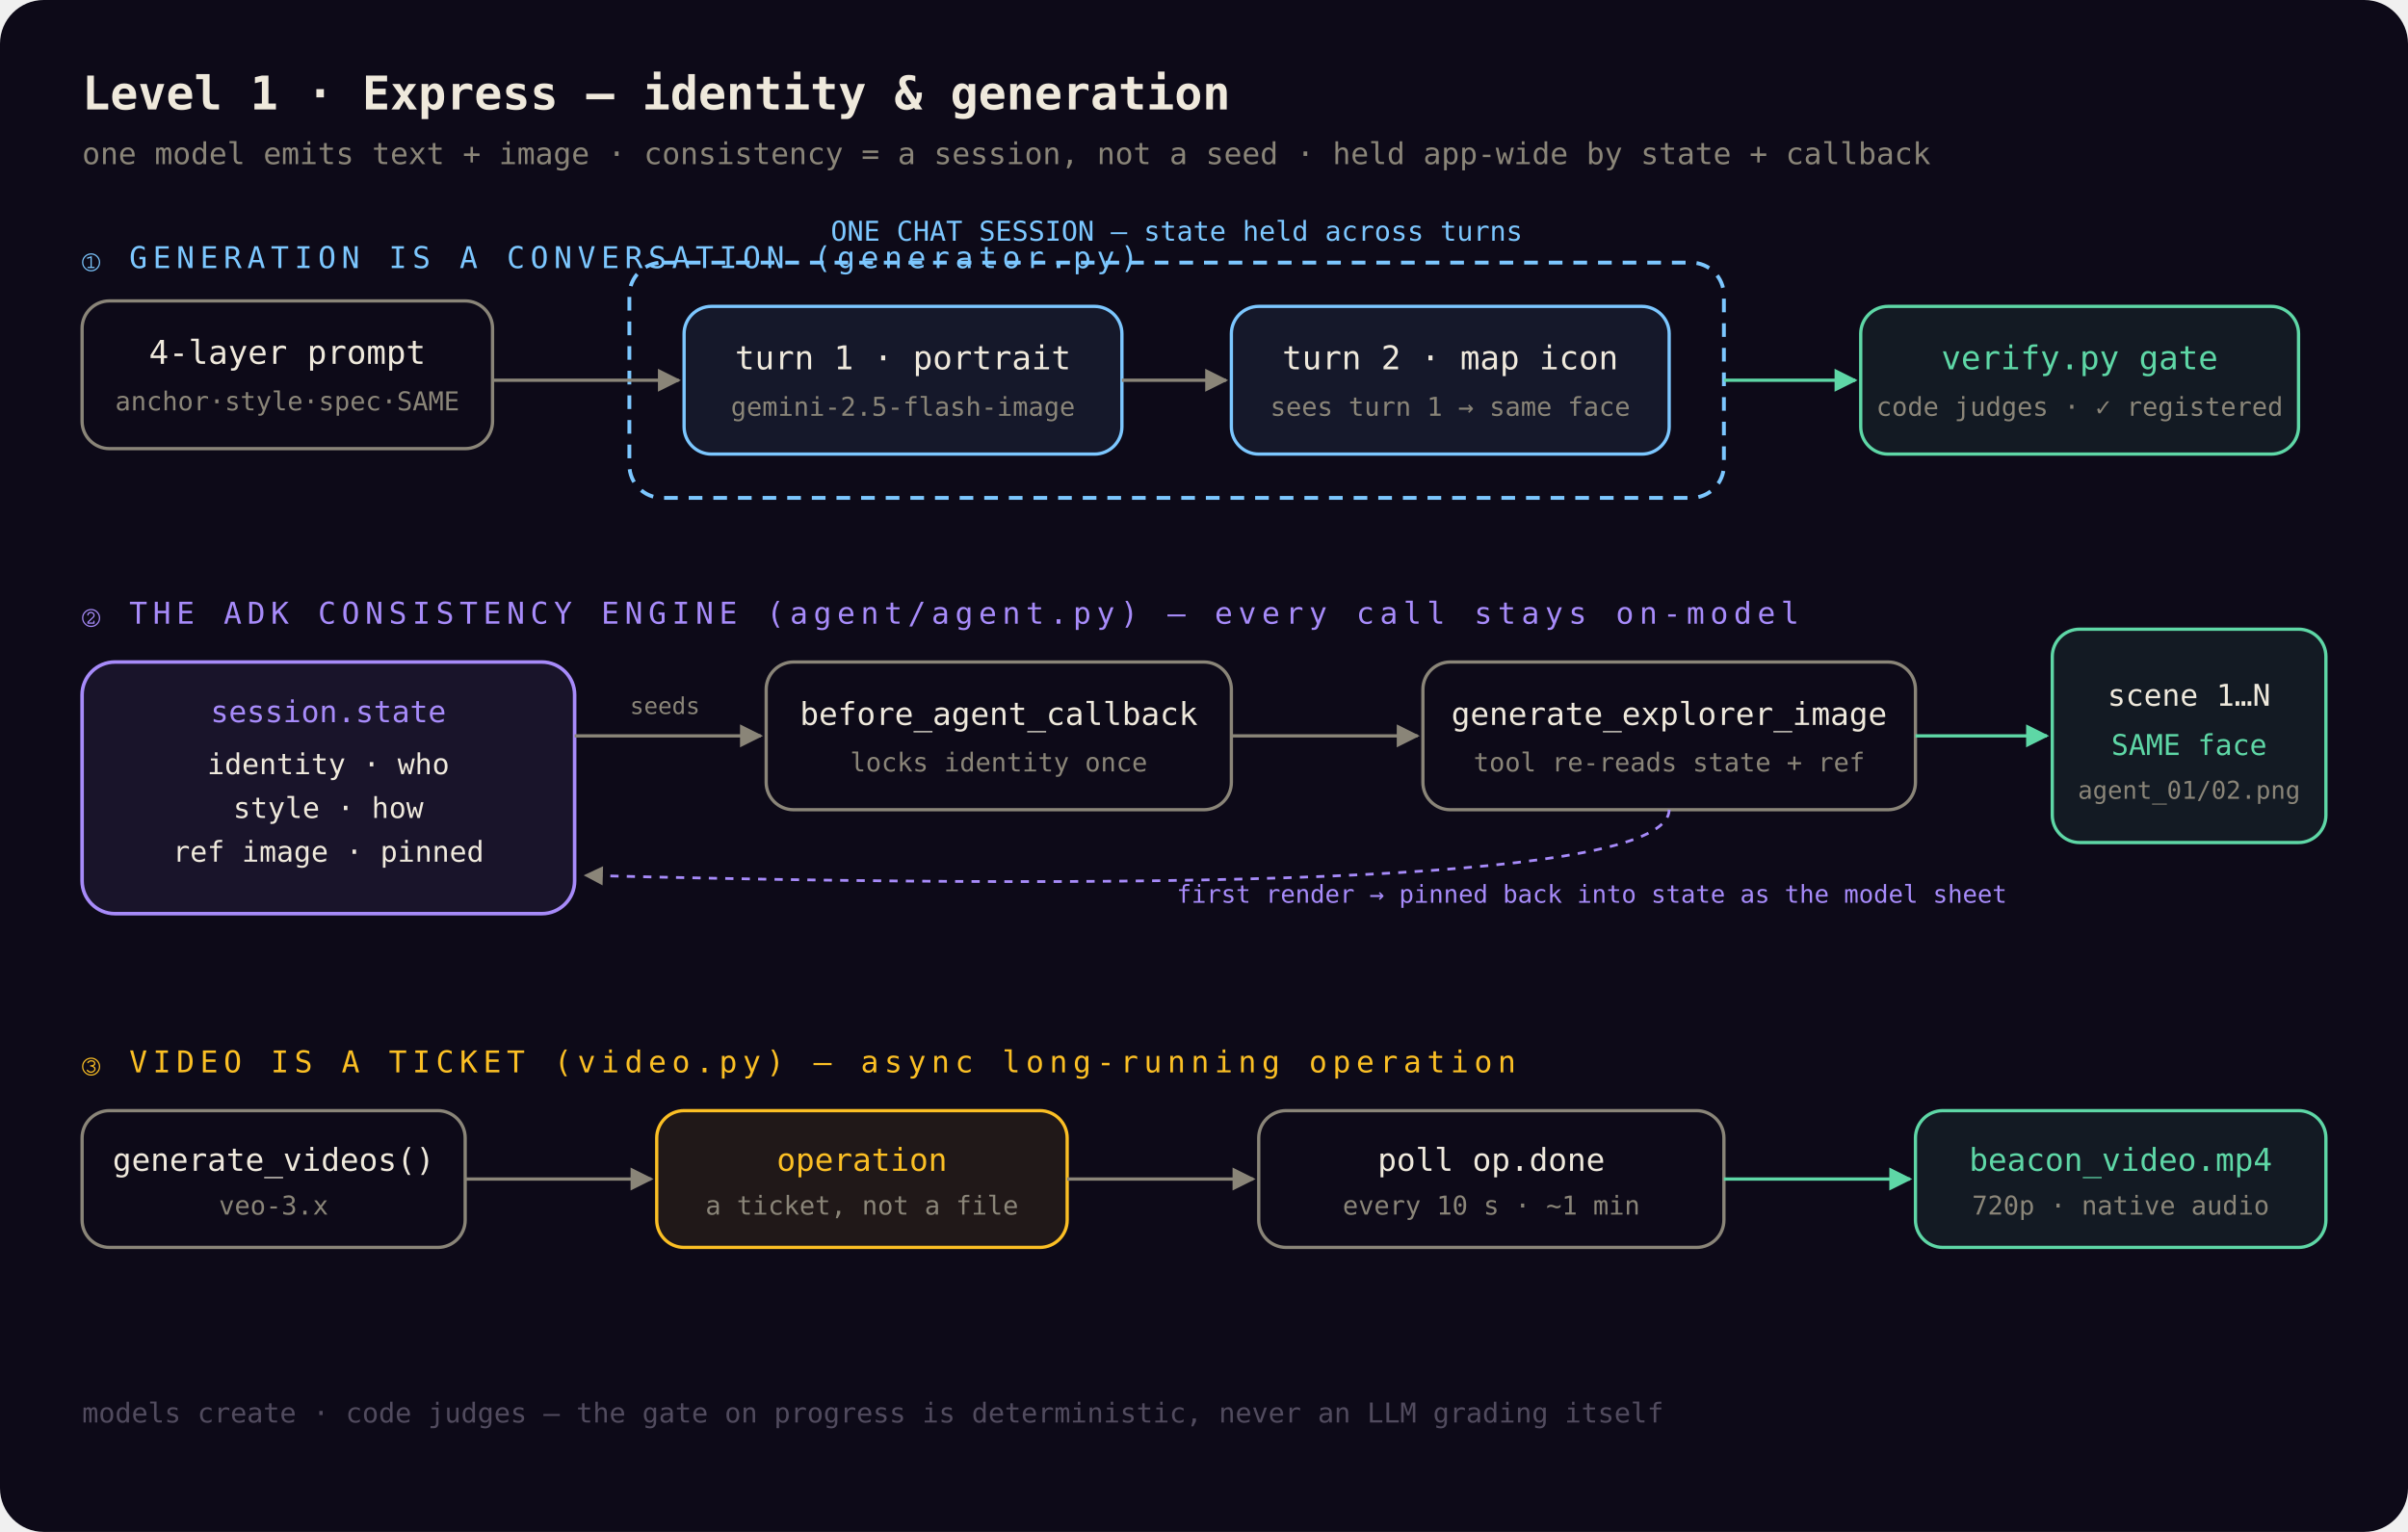
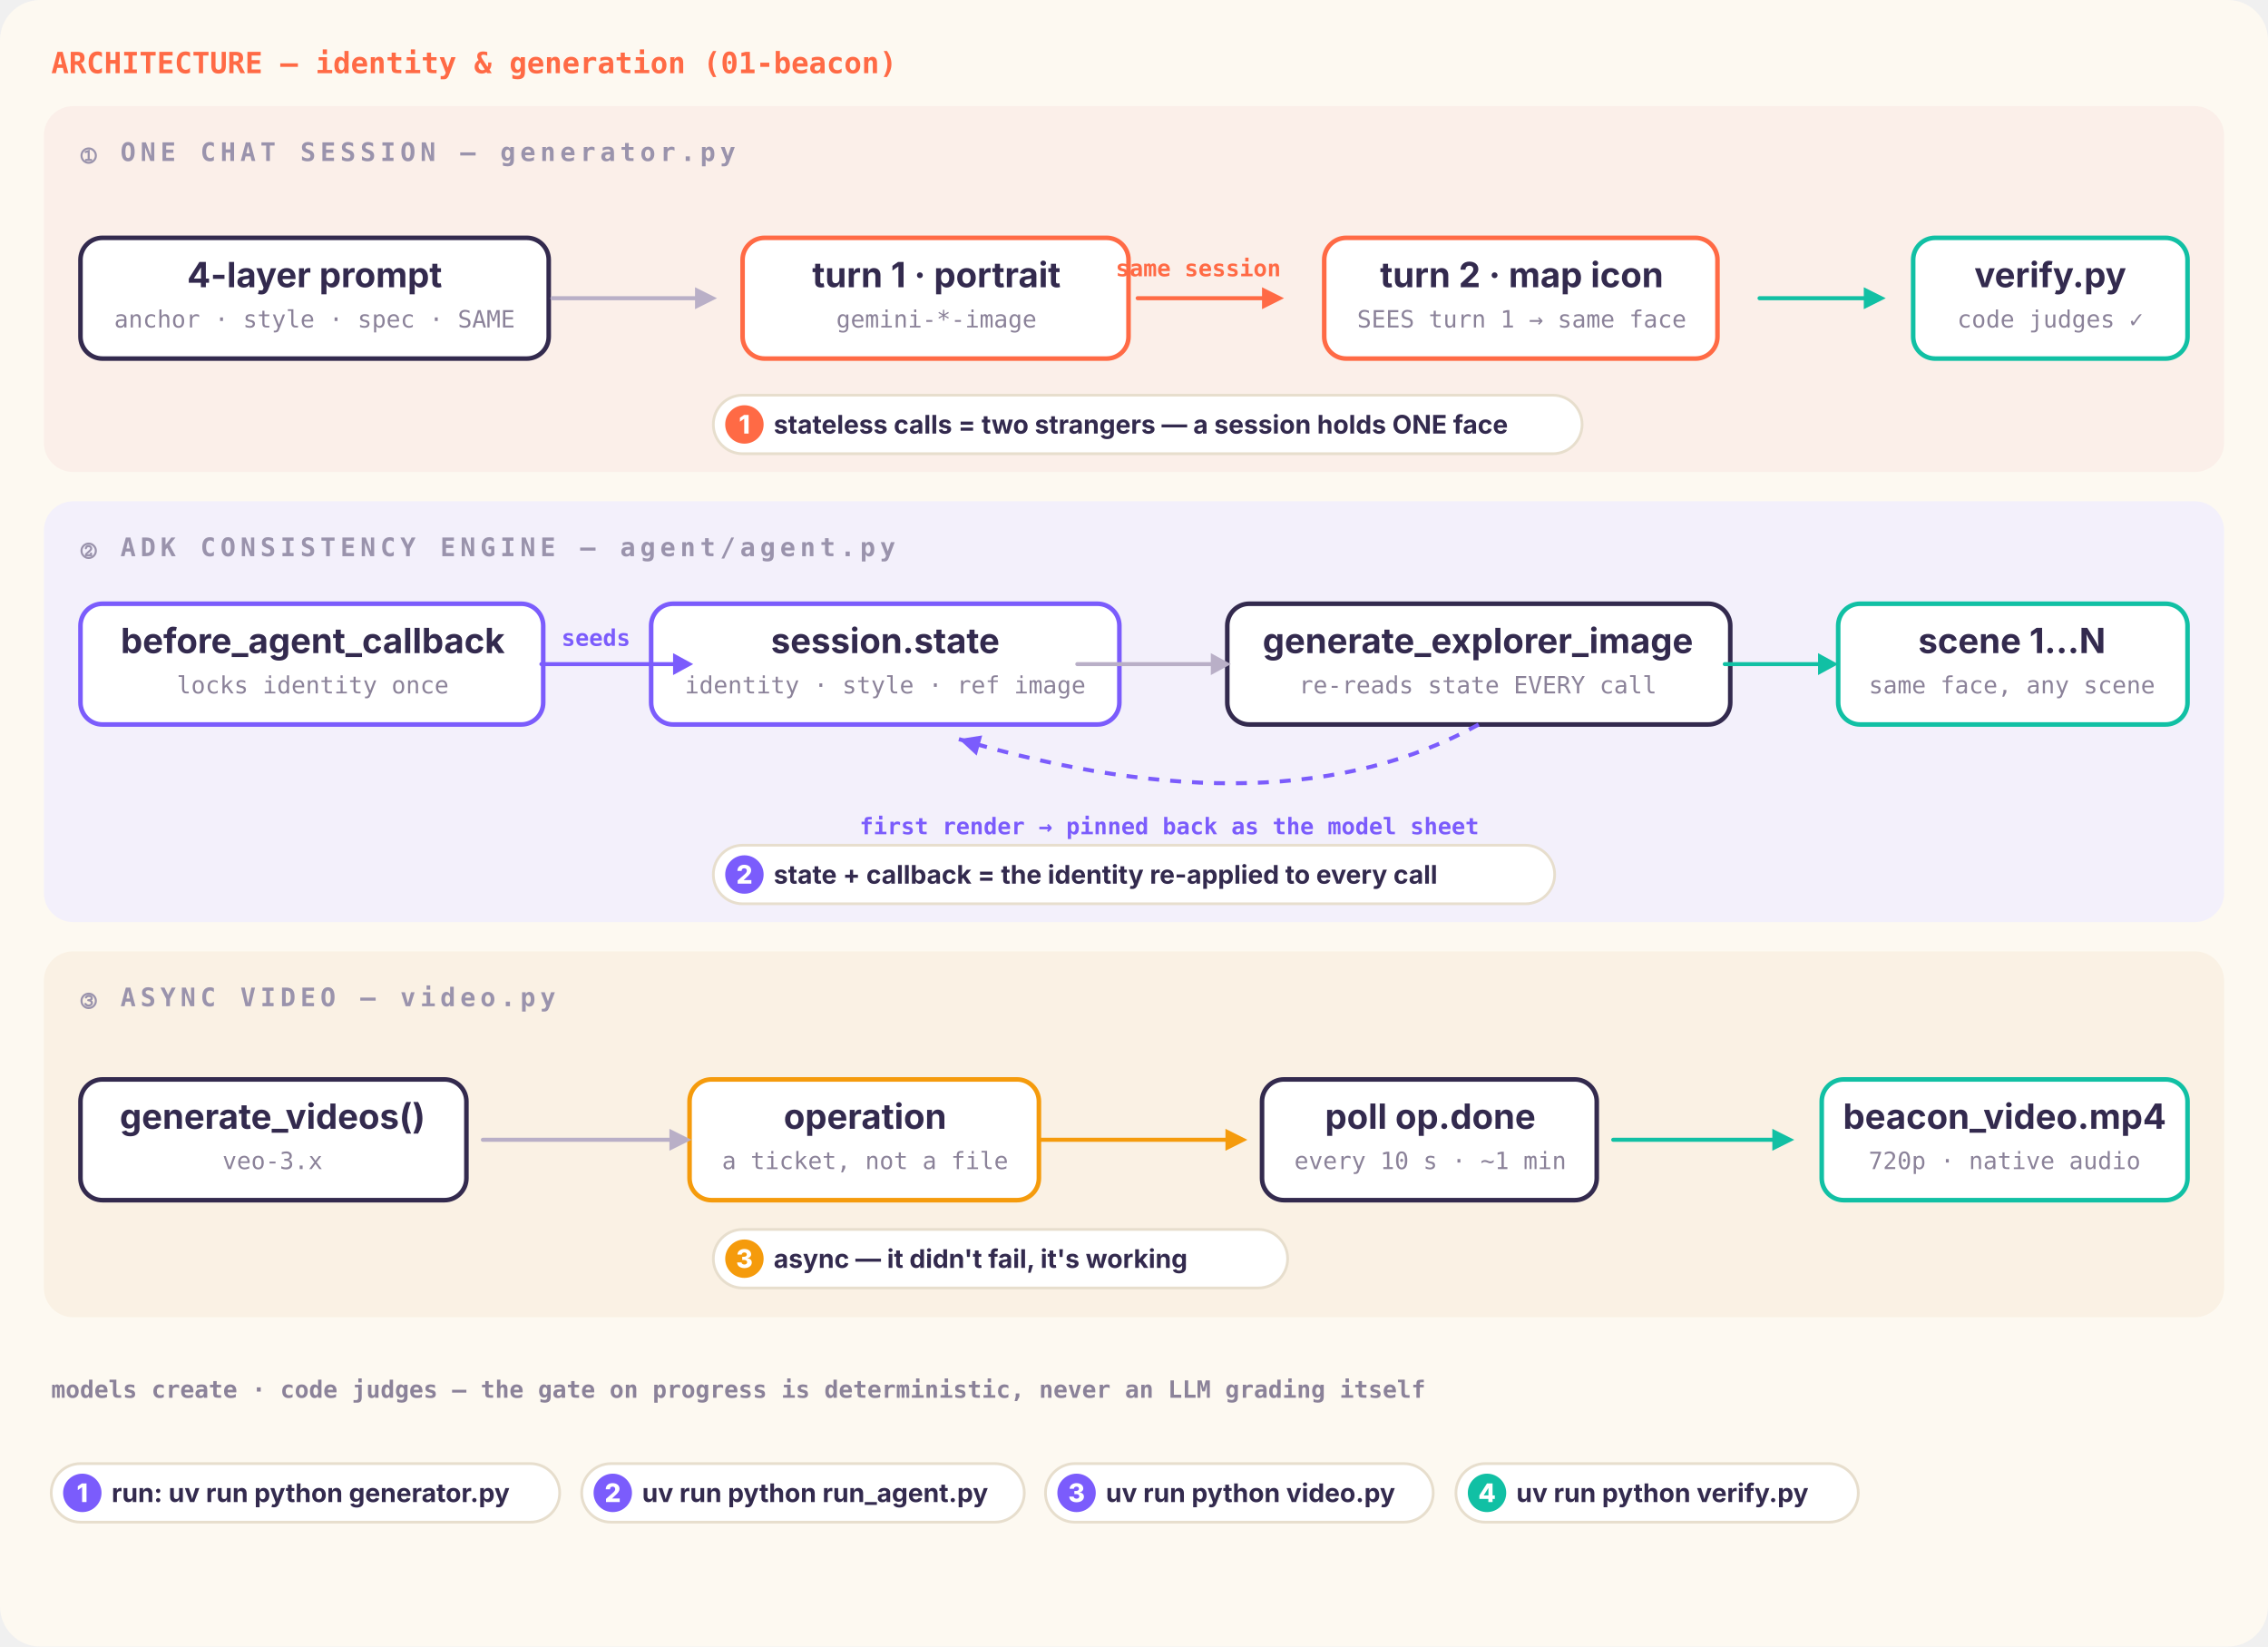
- <svg xmlns="http://www.w3.org/2000/svg" viewBox="0 0 880 560" font-family="ui-monospace,Menlo,monospace">
-   <defs>
-     <marker id="a" viewBox="0 0 10 10" refX="9" refY="5" markerWidth="7" markerHeight="7" orient="auto-start-reverse">
-       <path d="M0,0 L10,5 L0,10 z" fill="#8a8578" />
-     </marker>
-     <marker id="am" viewBox="0 0 10 10" refX="9" refY="5" markerWidth="7" markerHeight="7" orient="auto-start-reverse">
-       <path d="M0,0 L10,5 L0,10 z" fill="#5ed7a6" />
-     </marker>
-   </defs>
-   <rect width="880" height="560" rx="16" fill="#0d0a18" />
-   <text x="30" y="40" fill="#efe9dc" font-size="17" font-weight="bold">Level 1 · Express — identity &amp; generation</text>
-   <text x="30" y="60" fill="#8a8578" font-size="11">one model emits text + image · consistency = a session, not a seed · held app-wide by state + callback</text>
-   <text x="30" y="98" fill="#7cc7ff" font-size="11" letter-spacing="2">① GENERATION IS A CONVERSATION (generator.py)</text>
-   <rect x="30" y="110" width="150" height="54" rx="10" fill="none" stroke="#8a8578" stroke-width="1.2" />
-   <text x="105" y="133" fill="#efe9dc" font-size="12" text-anchor="middle">4-layer prompt</text>
-   <text x="105" y="150" fill="#8a8578" font-size="9.5" text-anchor="middle">anchor·style·spec·SAME</text>
-   <rect x="230" y="96" width="400" height="86" rx="12" fill="none" stroke="#7cc7ff" stroke-width="1.4" stroke-dasharray="5 4" />
-   <text x="430" y="88" fill="#7cc7ff" font-size="10" text-anchor="middle">ONE CHAT SESSION — state held across turns</text>
-   <rect x="250" y="112" width="160" height="54" rx="10" fill="#7cc7ff" fill-opacity="0.08" stroke="#7cc7ff" stroke-width="1.2" />
-   <text x="330" y="135" fill="#efe9dc" font-size="12" text-anchor="middle">turn 1 · portrait</text>
-   <text x="330" y="152" fill="#8a8578" font-size="9.5" text-anchor="middle">gemini-2.5-flash-image</text>
-   <rect x="450" y="112" width="160" height="54" rx="10" fill="#7cc7ff" fill-opacity="0.08" stroke="#7cc7ff" stroke-width="1.2" />
-   <text x="530" y="135" fill="#efe9dc" font-size="12" text-anchor="middle">turn 2 · map icon</text>
-   <text x="530" y="152" fill="#8a8578" font-size="9.5" text-anchor="middle">sees turn 1 → same face</text>
-   <line x1="180" y1="139" x2="248" y2="139" stroke="#8a8578" stroke-width="1.2" marker-end="url(#a)" />
-   <line x1="410" y1="139" x2="448" y2="139" stroke="#8a8578" stroke-width="1.2" marker-end="url(#a)" />
-   <rect x="680" y="112" width="160" height="54" rx="10" fill="#5ed7a6" fill-opacity="0.08" stroke="#5ed7a6" stroke-width="1.2" />
-   <text x="760" y="135" fill="#5ed7a6" font-size="12" text-anchor="middle">verify.py gate</text>
-   <text x="760" y="152" fill="#8a8578" font-size="9.5" text-anchor="middle">code judges · ✓ registered</text>
-   <line x1="630" y1="139" x2="678" y2="139" stroke="#5ed7a6" stroke-width="1.2" marker-end="url(#am)" />
-   <text x="30" y="228" fill="#a78bfa" font-size="11" letter-spacing="2">② THE ADK CONSISTENCY ENGINE (agent/agent.py) — every call stays on-model</text>
-   <rect x="30" y="242" width="180" height="92" rx="12" fill="#a78bfa" fill-opacity="0.08" stroke="#a78bfa" stroke-width="1.3" />
-   <text x="120" y="264" fill="#a78bfa" font-size="11" text-anchor="middle">session.state</text>
-   <text x="120" y="283" fill="#efe9dc" font-size="10.5" text-anchor="middle">identity · who</text>
-   <text x="120" y="299" fill="#efe9dc" font-size="10.5" text-anchor="middle">style · how</text>
-   <text x="120" y="315" fill="#efe9dc" font-size="10.5" text-anchor="middle">ref image · pinned</text>
-   <rect x="280" y="242" width="170" height="54" rx="10" fill="none" stroke="#8a8578" stroke-width="1.2" />
-   <text x="365" y="265" fill="#efe9dc" font-size="11.5" text-anchor="middle">before_agent_callback</text>
-   <text x="365" y="282" fill="#8a8578" font-size="9.5" text-anchor="middle">locks identity once</text>
-   <rect x="520" y="242" width="180" height="54" rx="10" fill="none" stroke="#8a8578" stroke-width="1.2" />
-   <text x="610" y="265" fill="#efe9dc" font-size="11.5" text-anchor="middle">generate_explorer_image</text>
-   <text x="610" y="282" fill="#8a8578" font-size="9.5" text-anchor="middle">tool re-reads state + ref</text>
-   <rect x="750" y="230" width="100" height="78" rx="10" fill="#5ed7a6" fill-opacity="0.08" stroke="#5ed7a6" stroke-width="1.2" />
-   <text x="800" y="258" fill="#efe9dc" font-size="11" text-anchor="middle">scene 1…N</text>
-   <text x="800" y="276" fill="#5ed7a6" font-size="10.5" text-anchor="middle">SAME face</text>
-   <text x="800" y="292" fill="#8a8578" font-size="9" text-anchor="middle">agent_01/02.png</text>
-   <line x1="210" y1="269" x2="278" y2="269" stroke="#8a8578" stroke-width="1.2" marker-end="url(#a)" />
-   <text x="243" y="261" fill="#8a8578" font-size="8.5" text-anchor="middle">seeds</text>
-   <line x1="450" y1="269" x2="518" y2="269" stroke="#8a8578" stroke-width="1.2" marker-end="url(#a)" />
-   <line x1="700" y1="269" x2="748" y2="269" stroke="#5ed7a6" stroke-width="1.2" marker-end="url(#am)" />
-   <path d="M 610 296 Q 610 330 214 320" fill="none" stroke="#a78bfa" stroke-width="1" stroke-dasharray="3 3" marker-end="url(#a)" />
-   <text x="430" y="330" fill="#a78bfa" font-size="9">first render → pinned back into state as the model sheet</text>
-   <text x="30" y="392" fill="#fbbf24" font-size="11" letter-spacing="2">③ VIDEO IS A TICKET (video.py) — async long-running operation</text>
-   <rect x="30" y="406" width="140" height="50" rx="10" fill="none" stroke="#8a8578" stroke-width="1.2" />
-   <text x="100" y="428" fill="#efe9dc" font-size="11.5" text-anchor="middle">generate_videos()</text>
-   <text x="100" y="444" fill="#8a8578" font-size="9.5" text-anchor="middle">veo-3.x</text>
-   <rect x="240" y="406" width="150" height="50" rx="10" fill="#fbbf24" fill-opacity="0.08" stroke="#fbbf24" stroke-width="1.2" />
-   <text x="315" y="428" fill="#fbbf24" font-size="11.5" text-anchor="middle">operation</text>
-   <text x="315" y="444" fill="#8a8578" font-size="9.5" text-anchor="middle">a ticket, not a file</text>
-   <rect x="460" y="406" width="170" height="50" rx="10" fill="none" stroke="#8a8578" stroke-width="1.2" />
-   <text x="545" y="428" fill="#efe9dc" font-size="11.5" text-anchor="middle">poll op.done</text>
-   <text x="545" y="444" fill="#8a8578" font-size="9.5" text-anchor="middle">every 10 s · ~1 min</text>
-   <rect x="700" y="406" width="150" height="50" rx="10" fill="#5ed7a6" fill-opacity="0.08" stroke="#5ed7a6" stroke-width="1.2" />
-   <text x="775" y="428" fill="#5ed7a6" font-size="11.5" text-anchor="middle">beacon_video.mp4</text>
-   <text x="775" y="444" fill="#8a8578" font-size="9.5" text-anchor="middle">720p · native audio</text>
-   <line x1="170" y1="431" x2="238" y2="431" stroke="#8a8578" stroke-width="1.2" marker-end="url(#a)" />
-   <line x1="390" y1="431" x2="458" y2="431" stroke="#8a8578" stroke-width="1.2" marker-end="url(#a)" />
-   <line x1="630" y1="431" x2="698" y2="431" stroke="#5ed7a6" stroke-width="1.2" marker-end="url(#am)" />
-   <text x="30" y="520" fill="#514b5e" font-size="10">models create · code judges — the gate on progress is deterministic, never an LLM grading itself</text>
+ <svg xmlns="http://www.w3.org/2000/svg" viewBox="0 0 1240 900">
+   <rect width="1240" height="900" rx="22" fill="#FDF9F1" />
+   <text x="28" y="40" text-anchor="start" font-family="'Space Mono', ui-monospace, Menlo, monospace" font-size="16" font-weight="700" fill="#FF6A45">ARCHITECTURE — identity &amp; generation (01-beacon)</text>
+   <rect x="24" y="58" width="1192" height="200" rx="16" fill="#FBEFE9" />
+   <text x="44" y="88" font-family="'Space Mono', ui-monospace, Menlo, monospace" font-size="14" font-weight="700" letter-spacing="2.5" fill="#9A93AC">① ONE CHAT SESSION — generator.py</text>
+   <rect x="24" y="274" width="1192" height="230" rx="16" fill="#F3F0FB" />
+   <text x="44" y="304" font-family="'Space Mono', ui-monospace, Menlo, monospace" font-size="14" font-weight="700" letter-spacing="2.5" fill="#9A93AC">② ADK CONSISTENCY ENGINE — agent/agent.py</text>
+   <rect x="24" y="520" width="1192" height="200" rx="16" fill="#FAF1E4" />
+   <text x="44" y="550" font-family="'Space Mono', ui-monospace, Menlo, monospace" font-size="14" font-weight="700" letter-spacing="2.5" fill="#9A93AC">③ ASYNC VIDEO — video.py</text>
+   <rect x="44" y="130" width="256" height="66" rx="12" fill="#fff" stroke="#332A4E" stroke-width="2.5" />
+   <text x="172" y="157" text-anchor="middle" font-family="Nunito, -apple-system, 'Segoe UI', sans-serif" font-size="19" font-weight="700" fill="#332A4E">4-layer prompt</text>
+   <text x="172" y="179" text-anchor="middle" font-family="'Space Mono', ui-monospace, Menlo, monospace" font-size="13" fill="#8B8299">anchor · style · spec · SAME</text>
+   <rect x="406" y="130" width="211" height="66" rx="12" fill="#fff" stroke="#FF6A45" stroke-width="2.5" />
+   <text x="512" y="157" text-anchor="middle" font-family="Nunito, -apple-system, 'Segoe UI', sans-serif" font-size="19" font-weight="700" fill="#332A4E">turn 1 · portrait</text>
+   <text x="512" y="179" text-anchor="middle" font-family="'Space Mono', ui-monospace, Menlo, monospace" font-size="13" fill="#8B8299">gemini-*-image</text>
+   <rect x="724" y="130" width="215" height="66" rx="12" fill="#fff" stroke="#FF6A45" stroke-width="2.5" />
+   <text x="832" y="157" text-anchor="middle" font-family="Nunito, -apple-system, 'Segoe UI', sans-serif" font-size="19" font-weight="700" fill="#332A4E">turn 2 · map icon</text>
+   <text x="832" y="179" text-anchor="middle" font-family="'Space Mono', ui-monospace, Menlo, monospace" font-size="13" fill="#8B8299">SEES turn 1 → same face</text>
+   <rect x="1046" y="130" width="150" height="66" rx="12" fill="#fff" stroke="#11C0A4" stroke-width="2.5" />
+   <text x="1121" y="157" text-anchor="middle" font-family="Nunito, -apple-system, 'Segoe UI', sans-serif" font-size="19" font-weight="700" fill="#332A4E">verify.py</text>
+   <text x="1121" y="179" text-anchor="middle" font-family="'Space Mono', ui-monospace, Menlo, monospace" font-size="13" fill="#8B8299">code judges ✓</text>
+   <line x1="302" y1="163" x2="382" y2="163" stroke="#B9AFC7" stroke-width="2.2" stroke-linecap="round" />
+   <path d="M 392 163 L 380 169 L 380 157 Z" fill="#B9AFC7" />
+   <line x1="622" y1="163" x2="692" y2="163" stroke="#FF6A45" stroke-width="2.2" stroke-linecap="round" />
+   <path d="M 702 163 L 690 169 L 690 157 Z" fill="#FF6A45" />
+   <text x="610" y="151" font-family="'Space Mono', ui-monospace, Menlo, monospace" font-size="12.5" font-weight="700" fill="#FF6A45">same session</text>
+   <line x1="962" y1="163" x2="1021" y2="163" stroke="#11C0A4" stroke-width="2.2" stroke-linecap="round" />
+   <path d="M 1031 163 L 1019 169 L 1019 157 Z" fill="#11C0A4" />
+   <rect x="390" y="216" width="475" height="32" rx="16" fill="#fff" stroke="#E7DECD" stroke-width="1.5" />
+   <circle cx="407" cy="232" r="10.5" fill="#FF6A45" />
+   <text x="407" y="237" text-anchor="middle" font-family="Nunito, -apple-system, 'Segoe UI', sans-serif" font-size="14" font-weight="800" fill="#fff">1</text>
+   <text x="423" y="237" font-family="Nunito, -apple-system, 'Segoe UI', sans-serif" font-size="14" font-weight="700" fill="#332A4E">stateless calls = two strangers — a session holds ONE face</text>
+   <rect x="44" y="330" width="253" height="66" rx="12" fill="#fff" stroke="#7B5CFC" stroke-width="2.5" />
+   <text x="171" y="357" text-anchor="middle" font-family="Nunito, -apple-system, 'Segoe UI', sans-serif" font-size="19" font-weight="700" fill="#332A4E">before_agent_callback</text>
+   <text x="171" y="379" text-anchor="middle" font-family="'Space Mono', ui-monospace, Menlo, monospace" font-size="13" fill="#8B8299">locks identity once</text>
+   <rect x="356" y="330" width="256" height="66" rx="12" fill="#fff" stroke="#7B5CFC" stroke-width="2.5" />
+   <text x="484" y="357" text-anchor="middle" font-family="Nunito, -apple-system, 'Segoe UI', sans-serif" font-size="19" font-weight="700" fill="#332A4E">session.state</text>
+   <text x="484" y="379" text-anchor="middle" font-family="'Space Mono', ui-monospace, Menlo, monospace" font-size="13" fill="#8B8299">identity · style · ref image</text>
+   <rect x="671" y="330" width="275" height="66" rx="12" fill="#fff" stroke="#332A4E" stroke-width="2.5" />
+   <text x="808" y="357" text-anchor="middle" font-family="Nunito, -apple-system, 'Segoe UI', sans-serif" font-size="19" font-weight="700" fill="#332A4E">generate_explorer_image</text>
+   <text x="808" y="379" text-anchor="middle" font-family="'Space Mono', ui-monospace, Menlo, monospace" font-size="13" fill="#8B8299">re-reads state EVERY call</text>
+   <rect x="1005" y="330" width="191" height="66" rx="12" fill="#fff" stroke="#11C0A4" stroke-width="2.5" />
+   <text x="1100" y="357" text-anchor="middle" font-family="Nunito, -apple-system, 'Segoe UI', sans-serif" font-size="19" font-weight="700" fill="#332A4E">scene 1…N</text>
+   <text x="1100" y="379" text-anchor="middle" font-family="'Space Mono', ui-monospace, Menlo, monospace" font-size="13" fill="#8B8299">same face, any scene</text>
+   <line x1="296" y1="363" x2="369" y2="363" stroke="#7B5CFC" stroke-width="2.2" stroke-linecap="round" />
+   <path d="M 379 363 L 368 369 L 368 357 Z" fill="#7B5CFC" />
+   <text x="307" y="353" font-family="'Space Mono', ui-monospace, Menlo, monospace" font-size="12.5" font-weight="700" fill="#7B5CFC">seeds</text>
+   <line x1="589" y1="363" x2="663" y2="363" stroke="#B9AFC7" stroke-width="2.2" stroke-linecap="round" />
+   <path d="M 673 363 L 662 369 L 662 357 Z" fill="#B9AFC7" />
+   <line x1="943" y1="363" x2="995" y2="363" stroke="#11C0A4" stroke-width="2.2" stroke-linecap="round" />
+   <path d="M 1005 363 L 994 369 L 994 357 Z" fill="#11C0A4" />
+   <path d="M 808.453 396 Q 700 456 524.267 404" fill="none" stroke="#7B5CFC" stroke-width="2.2" stroke-dasharray="6 6" />
+   <path d="M 524.267 404 L 537 402 L 534 413 Z" fill="#7B5CFC" />
+   <text x="470" y="456" font-family="'Space Mono', ui-monospace, Menlo, monospace" font-size="12.5" font-weight="700" fill="#7B5CFC">first render → pinned back as the model sheet</text>
+   <rect x="390" y="462" width="460" height="32" rx="16" fill="#fff" stroke="#E7DECD" stroke-width="1.5" />
+   <circle cx="407" cy="478" r="10.5" fill="#7B5CFC" />
+   <text x="407" y="483" text-anchor="middle" font-family="Nunito, -apple-system, 'Segoe UI', sans-serif" font-size="14" font-weight="800" fill="#fff">2</text>
+   <text x="423" y="483" font-family="Nunito, -apple-system, 'Segoe UI', sans-serif" font-size="14" font-weight="700" fill="#332A4E">state + callback = the identity re-applied to every call</text>
+   <rect x="44" y="590" width="211" height="66" rx="12" fill="#fff" stroke="#332A4E" stroke-width="2.5" />
+   <text x="149" y="617" text-anchor="middle" font-family="Nunito, -apple-system, 'Segoe UI', sans-serif" font-size="19" font-weight="700" fill="#332A4E">generate_videos()</text>
+   <text x="149" y="639" text-anchor="middle" font-family="'Space Mono', ui-monospace, Menlo, monospace" font-size="13" fill="#8B8299">veo-3.x</text>
+   <rect x="377" y="590" width="191" height="66" rx="12" fill="#fff" stroke="#F59B0C" stroke-width="2.5" />
+   <text x="473" y="617" text-anchor="middle" font-family="Nunito, -apple-system, 'Segoe UI', sans-serif" font-size="19" font-weight="700" fill="#332A4E">operation</text>
+   <text x="473" y="639" text-anchor="middle" font-family="'Space Mono', ui-monospace, Menlo, monospace" font-size="13" fill="#8B8299">a ticket, not a file</text>
+   <rect x="690" y="590" width="183" height="66" rx="12" fill="#fff" stroke="#332A4E" stroke-width="2.5" />
+   <text x="782" y="617" text-anchor="middle" font-family="Nunito, -apple-system, 'Segoe UI', sans-serif" font-size="19" font-weight="700" fill="#332A4E">poll op.done</text>
+   <text x="782" y="639" text-anchor="middle" font-family="'Space Mono', ui-monospace, Menlo, monospace" font-size="13" fill="#8B8299">every 10 s · ~1 min</text>
+   <rect x="996" y="590" width="200" height="66" rx="12" fill="#fff" stroke="#11C0A4" stroke-width="2.5" />
+   <text x="1096" y="617" text-anchor="middle" font-family="Nunito, -apple-system, 'Segoe UI', sans-serif" font-size="19" font-weight="700" fill="#332A4E">beacon_video.mp4</text>
+   <text x="1096" y="639" text-anchor="middle" font-family="'Space Mono', ui-monospace, Menlo, monospace" font-size="13" fill="#8B8299">720p · native audio</text>
+   <line x1="264" y1="623" x2="368" y2="623" stroke="#B9AFC7" stroke-width="2.2" stroke-linecap="round" />
+   <path d="M 378 623 L 366 629 L 366 617 Z" fill="#B9AFC7" />
+   <line x1="568" y1="623" x2="672" y2="623" stroke="#F59B0C" stroke-width="2.2" stroke-linecap="round" />
+   <path d="M 682 623 L 670 629 L 670 617 Z" fill="#F59B0C" />
+   <line x1="882" y1="623" x2="971" y2="623" stroke="#11C0A4" stroke-width="2.2" stroke-linecap="round" />
+   <path d="M 981 623 L 969 629 L 969 617 Z" fill="#11C0A4" />
+   <rect x="390" y="672" width="314" height="32" rx="16" fill="#fff" stroke="#E7DECD" stroke-width="1.5" />
+   <circle cx="407" cy="688" r="10.5" fill="#F59B0C" />
+   <text x="407" y="693" text-anchor="middle" font-family="Nunito, -apple-system, 'Segoe UI', sans-serif" font-size="14" font-weight="800" fill="#fff">3</text>
+   <text x="423" y="693" font-family="Nunito, -apple-system, 'Segoe UI', sans-serif" font-size="14" font-weight="700" fill="#332A4E">async — it didn't fail, it's working</text>
+   <text x="28" y="764" text-anchor="start" font-family="'Space Mono', ui-monospace, Menlo, monospace" font-size="13" font-weight="700" fill="#8B8299">models create · code judges — the gate on progress is deterministic, never an LLM grading itself</text>
+   <rect x="28" y="800" width="278" height="32" rx="16" fill="#fff" stroke="#E7DECD" stroke-width="1.5" />
+   <circle cx="45" cy="816" r="10.5" fill="#7B5CFC" />
+   <text x="45" y="821" text-anchor="middle" font-family="Nunito, -apple-system, 'Segoe UI', sans-serif" font-size="14" font-weight="800" fill="#fff">1</text>
+   <text x="61" y="821" font-family="Nunito, -apple-system, 'Segoe UI', sans-serif" font-size="14" font-weight="700" fill="#332A4E">run: uv run python generator.py</text>
+   <rect x="318.027" y="800" width="242" height="32" rx="16" fill="#fff" stroke="#E7DECD" stroke-width="1.5" />
+   <circle cx="335.027" cy="816" r="10.5" fill="#7B5CFC" />
+   <text x="335.027" y="821" text-anchor="middle" font-family="Nunito, -apple-system, 'Segoe UI', sans-serif" font-size="14" font-weight="800" fill="#fff">2</text>
+   <text x="351.027" y="821" font-family="Nunito, -apple-system, 'Segoe UI', sans-serif" font-size="14" font-weight="700" fill="#332A4E">uv run python run_agent.py</text>
+   <rect x="571.598" y="800" width="212" height="32" rx="16" fill="#fff" stroke="#E7DECD" stroke-width="1.5" />
+   <circle cx="588.598" cy="816" r="10.5" fill="#7B5CFC" />
+   <text x="588.598" y="821" text-anchor="middle" font-family="Nunito, -apple-system, 'Segoe UI', sans-serif" font-size="14" font-weight="800" fill="#fff">3</text>
+   <text x="604.598" y="821" font-family="Nunito, -apple-system, 'Segoe UI', sans-serif" font-size="14" font-weight="700" fill="#332A4E">uv run python video.py</text>
+   <rect x="796.005" y="800" width="220" height="32" rx="16" fill="#fff" stroke="#E7DECD" stroke-width="1.5" />
+   <circle cx="813.005" cy="816" r="10.5" fill="#11C0A4" />
+   <text x="813.005" y="821" text-anchor="middle" font-family="Nunito, -apple-system, 'Segoe UI', sans-serif" font-size="14" font-weight="800" fill="#fff">4</text>
+   <text x="829.005" y="821" font-family="Nunito, -apple-system, 'Segoe UI', sans-serif" font-size="14" font-weight="700" fill="#332A4E">uv run python verify.py</text>
</svg>
